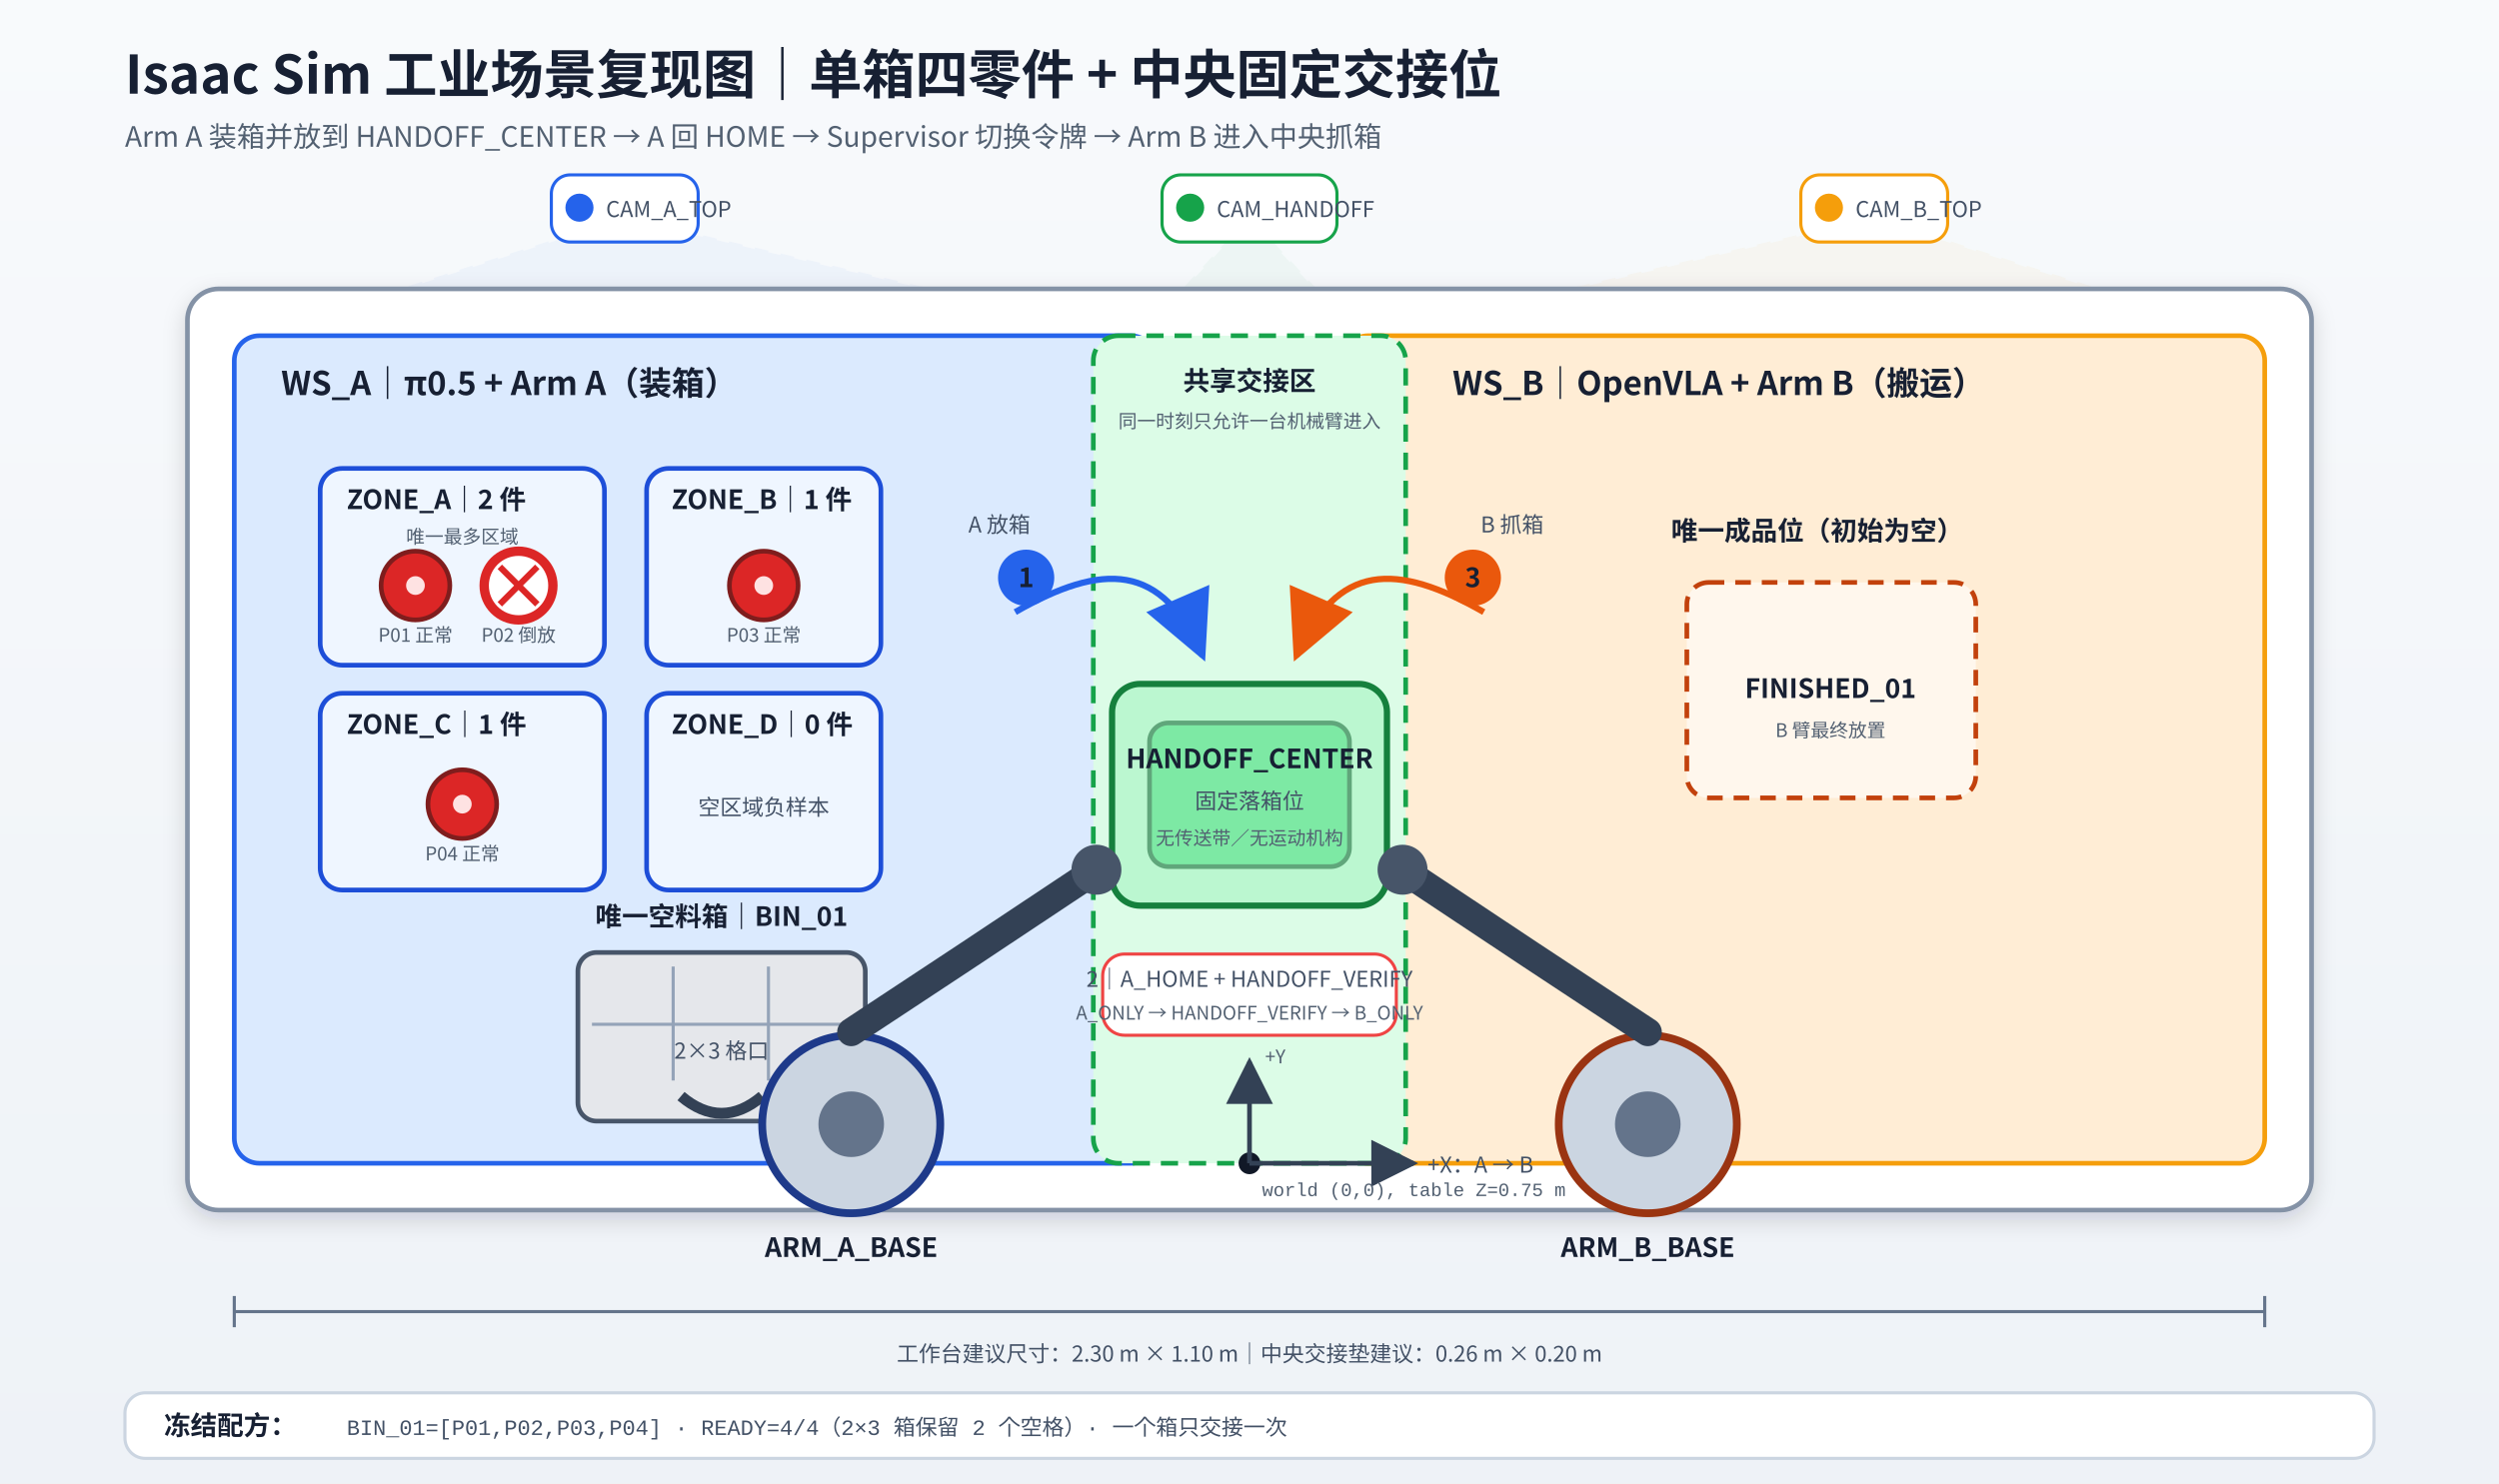
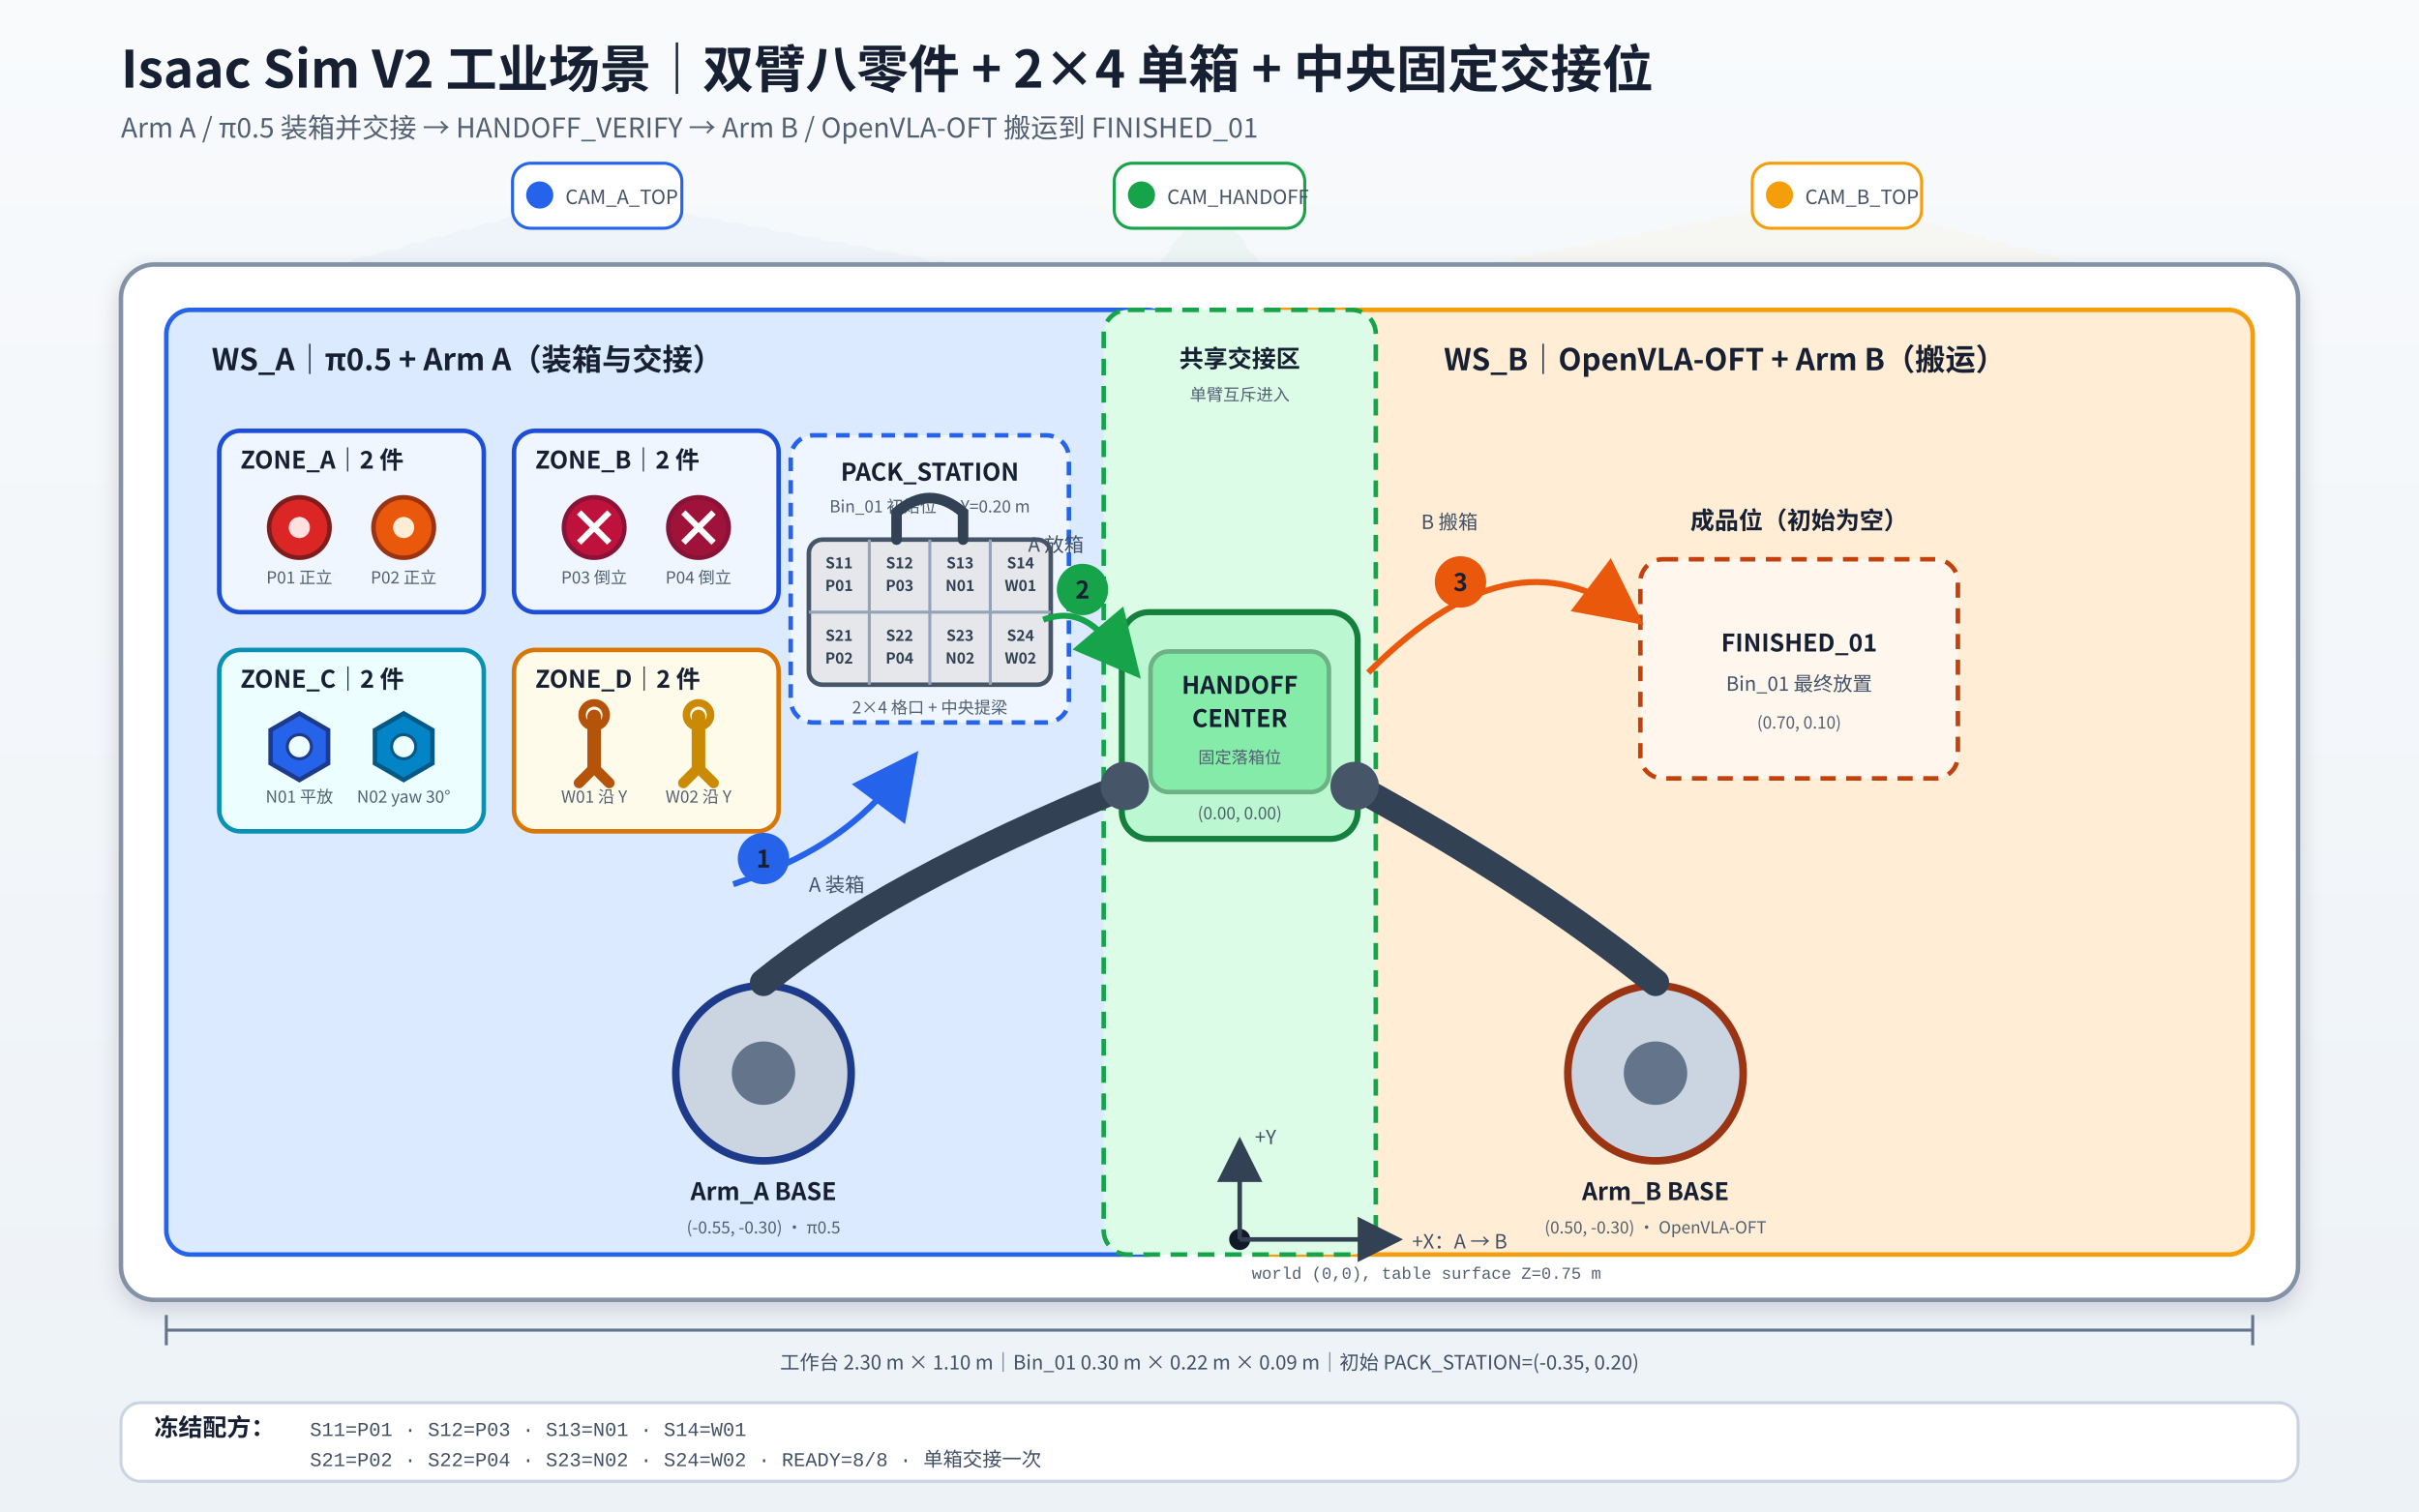
- <svg xmlns="http://www.w3.org/2000/svg" width="1600" height="950" viewBox="0 0 1600 950">
+ <svg xmlns="http://www.w3.org/2000/svg" width="1600" height="1000" viewBox="0 0 1600 1000">
  <defs>
    <linearGradient id="bg" x1="0" y1="0" x2="0" y2="1">
      <stop offset="0%" stop-color="#f8fafc" />
-       <stop offset="100%" stop-color="#eef2f7" />
+       <stop offset="100%" stop-color="#edf2f7" />
    </linearGradient>
    <marker id="arrowBlue" markerWidth="11" markerHeight="11" refX="10" refY="5.5" orient="auto">
      <path d="M0,0 L11,5.5 L0,11 Z" fill="#2563eb" />
+     </marker>
+     <marker id="arrowGreen" markerWidth="11" markerHeight="11" refX="10" refY="5.5" orient="auto">
+       <path d="M0,0 L11,5.5 L0,11 Z" fill="#16a34a" />
    </marker>
    <marker id="arrowOrange" markerWidth="11" markerHeight="11" refX="10" refY="5.5" orient="auto">
      <path d="M0,0 L11,5.5 L0,11 Z" fill="#ea580c" />
    </marker>
    <marker id="arrowDark" markerWidth="10" markerHeight="10" refX="9" refY="5" orient="auto">
      <path d="M0,0 L10,5 L0,10 Z" fill="#334155" />
    </marker>
    <filter id="shadow" x="-20%" y="-20%" width="140%" height="140%">
      <feDropShadow dx="0" dy="5" stdDeviation="7" flood-color="#0f172a" flood-opacity="0.15" />
    </filter>
    <style>
      text { font-family: "Microsoft YaHei", "Noto Sans CJK SC", Arial, sans-serif; fill: #172033; }
      .title { font-size: 34px; font-weight: 800; }
      .subtitle { font-size: 18px; fill: #526071; }
-       .section { font-size: 21px; font-weight: 800; }
-       .label { font-size: 17px; font-weight: 700; }
-       .small { font-size: 14px; fill: #435166; }
-       .tiny { font-size: 12px; fill: #526071; }
+       .section { font-size: 20px; font-weight: 800; }
+       .label { font-size: 16px; font-weight: 700; }
+       .small { font-size: 13px; fill: #435166; }
+       .tiny { font-size: 11px; fill: #526071; }
+       .slot { font-size: 10px; font-weight: 700; fill: #334155; }
      .mono { font-family: Consolas, "Courier New", monospace; }
    </style>
  </defs>
-   <rect width="1600" height="950" fill="url(#bg)" />
-   <text x="80" y="60" class="title">Isaac Sim 工业场景复现图｜单箱四零件 + 中央固定交接位</text>
-   <text x="80" y="94" class="subtitle">Arm A 装箱并放到 HANDOFF_CENTER → A 回 HOME → Supervisor 切换令牌 → Arm B 进入中央抓箱</text>
-   <path d="M400 140 L165 215 L165 700 L720 700 L720 215 Z" fill="#2563eb" opacity="0.04" stroke="#2563eb" stroke-width="2" stroke-dasharray="9 8" />
-   <path d="M800 140 L675 275 L675 610 L925 610 L925 275 Z" fill="#16a34a" opacity="0.04" stroke="#16a34a" stroke-width="2" stroke-dasharray="9 8" />
-   <path d="M1200 140 L880 215 L880 700 L1435 700 L1435 215 Z" fill="#f59e0b" opacity="0.04" stroke="#f59e0b" stroke-width="2" stroke-dasharray="9 8" />
-   <g transform="translate(353,112)">
-     <rect width="94" height="43" rx="12" fill="#fff" stroke="#2563eb" stroke-width="2" />
+   <rect width="1600" height="1000" fill="url(#bg)" />
+   <text x="80" y="58" class="title">Isaac Sim V2 工业场景｜双臂八零件 + 2×4 单箱 + 中央固定交接位</text>
+   <text x="80" y="91" class="subtitle">Arm A / π0.5 装箱并交接 → HANDOFF_VERIFY → Arm B / OpenVLA-OFT 搬运到 FINISHED_01</text>
+   <path d="M390 130 L115 205 L115 815 L790 815 L790 205 Z" fill="#2563eb" opacity="0.035" stroke="#2563eb" stroke-width="2" stroke-dasharray="9 8" />
+   <path d="M800 130 L690 280 L690 650 L910 650 L910 280 Z" fill="#16a34a" opacity="0.04" stroke="#16a34a" stroke-width="2" stroke-dasharray="9 8" />
+   <path d="M1210 130 L835 205 L835 815 L1485 815 L1485 205 Z" fill="#f59e0b" opacity="0.035" stroke="#f59e0b" stroke-width="2" stroke-dasharray="9 8" />
+   <g transform="translate(339,108)">
+     <rect width="112" height="43" rx="12" fill="#fff" stroke="#2563eb" stroke-width="2" />
    <circle cx="18" cy="21" r="9" fill="#2563eb" />
    <text x="35" y="27" class="small">CAM_A_TOP</text>
  </g>
-   <g transform="translate(744,112)">
-     <rect width="112" height="43" rx="12" fill="#fff" stroke="#16a34a" stroke-width="2" />
+   <g transform="translate(737,108)">
+     <rect width="126" height="43" rx="12" fill="#fff" stroke="#16a34a" stroke-width="2" />
    <circle cx="18" cy="21" r="9" fill="#16a34a" />
    <text x="35" y="27" class="small">CAM_HANDOFF</text>
  </g>
-   <g transform="translate(1153,112)">
-     <rect width="94" height="43" rx="12" fill="#fff" stroke="#f59e0b" stroke-width="2" />
+   <g transform="translate(1159,108)">
+     <rect width="112" height="43" rx="12" fill="#fff" stroke="#f59e0b" stroke-width="2" />
    <circle cx="18" cy="21" r="9" fill="#f59e0b" />
    <text x="35" y="27" class="small">CAM_B_TOP</text>
  </g>
-   <rect x="120" y="185" width="1360" height="590" rx="20" fill="#fff" stroke="#8492a6" stroke-width="3" filter="url(#shadow)" />
-   <rect x="150" y="215" width="590" height="530" rx="16" fill="#dbeafe" stroke="#2563eb" stroke-width="3" />
-   <rect x="860" y="215" width="590" height="530" rx="16" fill="#ffedd5" stroke="#f59e0b" stroke-width="3" />
-   <rect x="700" y="215" width="200" height="530" rx="16" fill="#dcfce7" stroke="#16a34a" stroke-width="3" stroke-dasharray="11 7" />
-   <text x="180" y="253" class="section" fill="#1d4ed8">WS_A｜π0.5 + Arm A（装箱）</text>
-   <text x="930" y="253" class="section" fill="#c2410c">WS_B｜OpenVLA + Arm B（搬运）</text>
-   <text x="800" y="250" class="label" text-anchor="middle" fill="#166534">共享交接区</text>
-   <text x="800" y="274" class="tiny" text-anchor="middle">同一时刻只允许一台机械臂进入</text>
-   <g>
-     <rect x="205" y="300" width="182" height="126" rx="14" fill="#eff6ff" stroke="#1d4ed8" stroke-width="3" />
-     <text x="222" y="326" class="label">ZONE_A｜2 件</text>
-     <text x="296" y="348" class="tiny" text-anchor="middle">唯一最多区域</text>
-     <circle cx="266" cy="375" r="22" fill="#dc2626" stroke="#7f1d1d" stroke-width="3" />
-     <circle cx="266" cy="375" r="6" fill="#fee2e2" />
-     <text x="266" y="411" class="tiny" text-anchor="middle">P01 正常</text>
-     <circle cx="332" cy="375" r="22" fill="#fff" stroke="#dc2626" stroke-width="6" />
-     <path d="M320 363 L344 387 M344 363 L320 387" stroke="#dc2626" stroke-width="4" />
-     <text x="332" y="411" class="tiny" text-anchor="middle">P02 倒放</text>
-     <rect x="414" y="300" width="150" height="126" rx="14" fill="#eff6ff" stroke="#1d4ed8" stroke-width="3" />
-     <text x="430" y="326" class="label">ZONE_B｜1 件</text>
-     <circle cx="489" cy="375" r="22" fill="#dc2626" stroke="#7f1d1d" stroke-width="3" />
-     <circle cx="489" cy="375" r="6" fill="#fee2e2" />
-     <text x="489" y="411" class="tiny" text-anchor="middle">P03 正常</text>
-     <rect x="205" y="444" width="182" height="126" rx="14" fill="#eff6ff" stroke="#1d4ed8" stroke-width="3" />
-     <text x="222" y="470" class="label">ZONE_C｜1 件</text>
-     <circle cx="296" cy="515" r="22" fill="#dc2626" stroke="#7f1d1d" stroke-width="3" />
-     <circle cx="296" cy="515" r="6" fill="#fee2e2" />
-     <text x="296" y="551" class="tiny" text-anchor="middle">P04 正常</text>
-     <rect x="414" y="444" width="150" height="126" rx="14" fill="#eff6ff" stroke="#1d4ed8" stroke-width="3" />
-     <text x="430" y="470" class="label">ZONE_D｜0 件</text>
-     <text x="489" y="522" class="small" text-anchor="middle">空区域负样本</text>
+   <rect x="80" y="175" width="1440" height="685" rx="22" fill="#fff" stroke="#8492a6" stroke-width="3" filter="url(#shadow)" />
+   <rect x="110" y="205" width="665" height="625" rx="16" fill="#dbeafe" stroke="#2563eb" stroke-width="3" />
+   <rect x="825" y="205" width="665" height="625" rx="16" fill="#ffedd5" stroke="#f59e0b" stroke-width="3" />
+   <rect x="730" y="205" width="180" height="625" rx="16" fill="#dcfce7" stroke="#16a34a" stroke-width="3" stroke-dasharray="11 7" />
+   <text x="140" y="245" class="section" fill="#1d4ed8">WS_A｜π0.5 + Arm A（装箱与交接）</text>
+   <text x="955" y="245" class="section" fill="#c2410c">WS_B｜OpenVLA-OFT + Arm B（搬运）</text>
+   <text x="820" y="243" class="label" text-anchor="middle" fill="#166534">共享交接区</text>
+   <text x="820" y="265" class="tiny" text-anchor="middle">单臂互斥进入</text>
+   <g transform="translate(145,285)">
+     <rect width="175" height="120" rx="14" fill="#eff6ff" stroke="#1d4ed8" stroke-width="3" />
+     <text x="14" y="25" class="label">ZONE_A｜2 件</text>
+     <circle cx="53" cy="64" r="20" fill="#dc2626" stroke="#7f1d1d" stroke-width="3" />
+     <circle cx="53" cy="64" r="7" fill="#fee2e2" />
+     <circle cx="122" cy="64" r="20" fill="#ea580c" stroke="#9a3412" stroke-width="3" />
+     <circle cx="122" cy="64" r="7" fill="#ffedd5" />
+     <text x="53" y="101" class="tiny" text-anchor="middle">P01 正立</text>
+     <text x="122" y="101" class="tiny" text-anchor="middle">P02 正立</text>
  </g>
-   <g transform="translate(370,610)">
-     <text x="92" y="-17" class="label" text-anchor="middle">唯一空料箱｜BIN_01</text>
-     <rect width="184" height="108" rx="12" fill="#e5e7eb" stroke="#475569" stroke-width="3" />
-     <path d="M61 9V82 M122 9V82 M9 46H175" stroke="#94a3b8" stroke-width="2" />
-     <path d="M66 92 Q92 114 118 92" fill="none" stroke="#334155" stroke-width="7" />
-     <text x="92" y="68" class="small" text-anchor="middle">2×3 格口</text>
+   <g transform="translate(340,285)">
+     <rect width="175" height="120" rx="14" fill="#eff6ff" stroke="#1d4ed8" stroke-width="3" />
+     <text x="14" y="25" class="label">ZONE_B｜2 件</text>
+     <circle cx="53" cy="64" r="20" fill="#be123c" stroke="#881337" stroke-width="3" />
+     <path d="M43 54 L63 74 M63 54 L43 74" stroke="#fff" stroke-width="4" />
+     <circle cx="122" cy="64" r="20" fill="#9f1239" stroke="#881337" stroke-width="3" />
+     <path d="M112 54 L132 74 M132 54 L112 74" stroke="#fff" stroke-width="4" />
+     <text x="53" y="101" class="tiny" text-anchor="middle">P03 倒立</text>
+     <text x="122" y="101" class="tiny" text-anchor="middle">P04 倒立</text>
+   </g>
+   <g transform="translate(145,430)">
+     <rect width="175" height="120" rx="14" fill="#ecfeff" stroke="#0891b2" stroke-width="3" />
+     <text x="14" y="25" class="label">ZONE_C｜2 件</text>
+     <polygon points="53,42 72,53 72,75 53,86 34,75 34,53" fill="#2563eb" stroke="#1e3a8a" stroke-width="3" />
+     <circle cx="53" cy="64" r="8" fill="#ecfeff" stroke="#1e3a8a" stroke-width="2" />
+     <polygon points="122,42 141,53 141,75 122,86 103,75 103,53" fill="#0284c7" stroke="#075985" stroke-width="3" />
+     <circle cx="122" cy="64" r="8" fill="#ecfeff" stroke="#075985" stroke-width="2" />
+     <text x="53" y="101" class="tiny" text-anchor="middle">N01 平放</text>
+     <text x="122" y="101" class="tiny" text-anchor="middle">N02 yaw 30°</text>
+   </g>
+   <g transform="translate(340,430)">
+     <rect width="175" height="120" rx="14" fill="#fffbeb" stroke="#d97706" stroke-width="3" />
+     <text x="14" y="25" class="label">ZONE_D｜2 件</text>
+     <g transform="translate(53,64) rotate(90)">
+       <path d="M-20 0 H14" stroke="#b45309" stroke-width="9" stroke-linecap="round" />
+       <path d="M14 0 L24 -10 M14 0 L24 10" stroke="#b45309" stroke-width="7" stroke-linecap="round" />
+       <circle cx="-21" cy="0" r="8" fill="none" stroke="#b45309" stroke-width="5" />
+     </g>
+     <g transform="translate(122,64) rotate(90)">
+       <path d="M-20 0 H14" stroke="#ca8a04" stroke-width="9" stroke-linecap="round" />
+       <path d="M14 0 L24 -10 M14 0 L24 10" stroke="#ca8a04" stroke-width="7" stroke-linecap="round" />
+       <circle cx="-21" cy="0" r="8" fill="none" stroke="#ca8a04" stroke-width="5" />
+     </g>
+     <text x="53" y="101" class="tiny" text-anchor="middle">W01 沿 Y</text>
+     <text x="122" y="101" class="tiny" text-anchor="middle">W02 沿 Y</text>
+   </g>
+   <g transform="translate(535,300)">
+     <rect x="-12" y="-12" width="184" height="190" rx="15" fill="#eff6ff" stroke="#2563eb" stroke-width="3" stroke-dasharray="9 6" />
+     <text x="80" y="18" class="label" text-anchor="middle">PACK_STATION</text>
+     <text x="80" y="39" class="tiny" text-anchor="middle">Bin_01 初始位 · Y=0.20 m</text>
+     <rect x="0" y="57" width="160" height="96" rx="9" fill="#e5e7eb" stroke="#475569" stroke-width="3" />
+     <path d="M40 57V153 M80 57V153 M120 57V153 M0 105H160" stroke="#94a3b8" stroke-width="2" />
+     <text x="20" y="76" class="slot" text-anchor="middle">S11</text>
+     <text x="20" y="91" class="slot" text-anchor="middle">P01</text>
+     <text x="60" y="76" class="slot" text-anchor="middle">S12</text>
+     <text x="60" y="91" class="slot" text-anchor="middle">P03</text>
+     <text x="100" y="76" class="slot" text-anchor="middle">S13</text>
+     <text x="100" y="91" class="slot" text-anchor="middle">N01</text>
+     <text x="140" y="76" class="slot" text-anchor="middle">S14</text>
+     <text x="140" y="91" class="slot" text-anchor="middle">W01</text>
+     <text x="20" y="124" class="slot" text-anchor="middle">S21</text>
+     <text x="20" y="139" class="slot" text-anchor="middle">P02</text>
+     <text x="60" y="124" class="slot" text-anchor="middle">S22</text>
+     <text x="60" y="139" class="slot" text-anchor="middle">P04</text>
+     <text x="100" y="124" class="slot" text-anchor="middle">S23</text>
+     <text x="100" y="139" class="slot" text-anchor="middle">N02</text>
+     <text x="140" y="124" class="slot" text-anchor="middle">S24</text>
+     <text x="140" y="139" class="slot" text-anchor="middle">W02</text>
+     <path d="M58 57 V39 Q80 20 102 39 V57" fill="none" stroke="#334155" stroke-width="7" stroke-linecap="round" />
+     <text x="80" y="172" class="tiny" text-anchor="middle">2×4 格口 + 中央提梁</text>
  </g>
  <g>
-     <rect x="712" y="438" width="176" height="142" rx="18" fill="#bbf7d0" stroke="#15803d" stroke-width="4" />
-     <rect x="736" y="463" width="128" height="92" rx="12" fill="#4ade80" opacity="0.55" stroke="#166534" stroke-width="3" />
-     <text x="800" y="492" class="label" text-anchor="middle">HANDOFF_CENTER</text>
-     <text x="800" y="518" class="small" text-anchor="middle">固定落箱位</text>
-     <text x="800" y="541" class="tiny" text-anchor="middle">无传送带／无运动机构</text>
+     <rect x="742" y="405" width="156" height="150" rx="18" fill="#bbf7d0" stroke="#15803d" stroke-width="4" />
+     <rect x="761" y="431" width="118" height="93" rx="12" fill="#4ade80" opacity="0.48" stroke="#166534" stroke-width="3" />
+     <text x="820" y="459" class="label" text-anchor="middle">HANDOFF</text>
+     <text x="820" y="481" class="label" text-anchor="middle">CENTER</text>
+     <text x="820" y="505" class="tiny" text-anchor="middle">固定落箱位</text>
+     <text x="820" y="542" class="tiny" text-anchor="middle">(0.00, 0.00)</text>
  </g>
  <g>
-     <text x="1070" y="346" class="label">唯一成品位（初始为空）</text>
-     <rect x="1080" y="373" width="185" height="138" rx="14" fill="#fff7ed" stroke="#c2410c" stroke-width="3" stroke-dasharray="10 7" />
-     <text x="1172" y="447" class="label" text-anchor="middle">FINISHED_01</text>
-     <text x="1172" y="472" class="tiny" text-anchor="middle">B 臂最终放置</text>
+     <text x="1190" y="350" class="label" text-anchor="middle">成品位（初始为空）</text>
+     <rect x="1085" y="370" width="210" height="145" rx="15" fill="#fff7ed" stroke="#c2410c" stroke-width="3" stroke-dasharray="10 7" />
+     <text x="1190" y="431" class="label" text-anchor="middle">FINISHED_01</text>
+     <text x="1190" y="457" class="small" text-anchor="middle">Bin_01 最终放置</text>
+     <text x="1190" y="482" class="tiny" text-anchor="middle">(0.70, 0.10)</text>
  </g>
  <g>
-     <circle cx="545" cy="720" r="57" fill="#cbd5e1" stroke="#1e3a8a" stroke-width="5" />
-     <circle cx="545" cy="720" r="21" fill="#64748b" />
-     <path d="M545 661 Q615 615 702 557" fill="none" stroke="#334155" stroke-width="18" stroke-linecap="round" />
-     <circle cx="702" cy="557" r="16" fill="#475569" />
-     <text x="545" y="805" class="label" text-anchor="middle">ARM_A_BASE</text>
-     <circle cx="1055" cy="720" r="57" fill="#cbd5e1" stroke="#9a3412" stroke-width="5" />
-     <circle cx="1055" cy="720" r="21" fill="#64748b" />
-     <path d="M1055 661 Q985 615 898 557" fill="none" stroke="#334155" stroke-width="18" stroke-linecap="round" />
-     <circle cx="898" cy="557" r="16" fill="#475569" />
-     <text x="1055" y="805" class="label" text-anchor="middle">ARM_B_BASE</text>
+     <circle cx="505" cy="710" r="58" fill="#cbd5e1" stroke="#1e3a8a" stroke-width="5" />
+     <circle cx="505" cy="710" r="21" fill="#64748b" />
+     <path d="M505 650 Q585 585 744 520" fill="none" stroke="#334155" stroke-width="18" stroke-linecap="round" />
+     <circle cx="744" cy="520" r="16" fill="#475569" />
+     <text x="505" y="794" class="label" text-anchor="middle">Arm_A BASE</text>
+     <text x="505" y="816" class="tiny" text-anchor="middle">(-0.55, -0.30) · π0.5</text>
+     <circle cx="1095" cy="710" r="58" fill="#cbd5e1" stroke="#9a3412" stroke-width="5" />
+     <circle cx="1095" cy="710" r="21" fill="#64748b" />
+     <path d="M1095 650 Q1015 585 896 520" fill="none" stroke="#334155" stroke-width="18" stroke-linecap="round" />
+     <circle cx="896" cy="520" r="16" fill="#475569" />
+     <text x="1095" y="794" class="label" text-anchor="middle">Arm_B BASE</text>
+     <text x="1095" y="816" class="tiny" text-anchor="middle">(0.50, -0.30) · OpenVLA-OFT</text>
  </g>
  <g>
-     <path d="M650 392 C706 360 744 360 770 420" fill="none" stroke="#2563eb" stroke-width="4" marker-end="url(#arrowBlue)" />
-     <circle cx="657" cy="370" r="18" fill="#2563eb" />
-     <text x="657" y="376" class="label" text-anchor="middle" fill="#fff">1</text>
-     <text x="620" y="341" class="small">A 放箱</text>
-     <rect x="706" y="611" width="188" height="52" rx="14" fill="#fff" stroke="#ef4444" stroke-width="2" />
-     <text x="800" y="632" class="small" text-anchor="middle">2｜A_HOME + HANDOFF_VERIFY</text>
-     <text x="800" y="653" class="tiny" text-anchor="middle">A_ONLY → HANDOFF_VERIFY → B_ONLY</text>
-     <path d="M950 392 C894 360 856 360 830 420" fill="none" stroke="#ea580c" stroke-width="4" marker-end="url(#arrowOrange)" />
-     <circle cx="943" cy="370" r="18" fill="#ea580c" />
-     <text x="943" y="376" class="label" text-anchor="middle" fill="#fff">3</text>
-     <text x="948" y="341" class="small">B 抓箱</text>
+     <path d="M485 585 C545 565 575 540 605 500" fill="none" stroke="#2563eb" stroke-width="4" marker-end="url(#arrowBlue)" />
+     <circle cx="505" cy="568" r="17" fill="#2563eb" />
+     <text x="505" y="574" class="label" text-anchor="middle" fill="#fff">1</text>
+     <text x="535" y="590" class="small">A 装箱</text>
+     <path d="M690 410 C718 400 730 420 752 446" fill="none" stroke="#16a34a" stroke-width="4" marker-end="url(#arrowGreen)" />
+     <circle cx="716" cy="390" r="17" fill="#16a34a" />
+     <text x="716" y="396" class="label" text-anchor="middle" fill="#fff">2</text>
+     <text x="680" y="365" class="small">A 放箱</text>
+     <path d="M905 445 C975 375 1030 370 1084 411" fill="none" stroke="#ea580c" stroke-width="4" marker-end="url(#arrowOrange)" />
+     <circle cx="966" cy="385" r="17" fill="#ea580c" />
+     <text x="966" y="391" class="label" text-anchor="middle" fill="#fff">3</text>
+     <text x="940" y="350" class="small">B 搬箱</text>
  </g>
  <g>
-     <circle cx="800" cy="745" r="7" fill="#111827" />
-     <path d="M800 745 H905" stroke="#334155" stroke-width="3" marker-end="url(#arrowDark)" />
-     <path d="M800 745 V680" stroke="#334155" stroke-width="3" marker-end="url(#arrowDark)" />
-     <text x="914" y="751" class="small">+X：A → B</text>
-     <text x="810" y="681" class="tiny">+Y</text>
-     <text x="808" y="766" class="tiny mono">world (0,0), table Z=0.75 m</text>
-     <path d="M150 840 H1450" stroke="#64748b" stroke-width="2" />
-     <path d="M150 830 V850 M1450 830 V850" stroke="#64748b" stroke-width="2" />
-     <text x="800" y="872" class="small" text-anchor="middle">工作台建议尺寸：2.30 m × 1.10 m｜中央交接垫建议：0.26 m × 0.20 m</text>
+     <circle cx="820" cy="820" r="7" fill="#111827" />
+     <path d="M820 820 H925" stroke="#334155" stroke-width="3" marker-end="url(#arrowDark)" />
+     <path d="M820 820 V755" stroke="#334155" stroke-width="3" marker-end="url(#arrowDark)" />
+     <text x="934" y="826" class="small">+X：A → B</text>
+     <text x="830" y="757" class="small">+Y</text>
+     <text x="828" y="846" class="tiny mono">world (0,0), table surface Z=0.75 m</text>
+     <path d="M110 880 H1490" stroke="#64748b" stroke-width="2" />
+     <path d="M110 870 V890 M1490 870 V890" stroke="#64748b" stroke-width="2" />
+     <text x="800" y="906" class="small" text-anchor="middle">工作台 2.30 m × 1.10 m｜Bin_01 0.30 m × 0.22 m × 0.09 m｜初始 PACK_STATION=(-0.35, 0.20)</text>
  </g>
-   <g transform="translate(80,892)">
-     <rect width="1440" height="42" rx="13" fill="#fff" stroke="#cbd5e1" stroke-width="2" />
-     <text x="25" y="27" class="label">冻结配方：</text>
-     <text x="142" y="27" class="small mono">BIN_01=[P01,P02,P03,P04] · READY=4/4（2×3 箱保留 2 个空格）· 一个箱只交接一次</text>
+   <g transform="translate(80,928)">
+     <rect width="1440" height="52" rx="13" fill="#fff" stroke="#cbd5e1" stroke-width="2" />
+     <text x="22" y="22" class="label">冻结配方：</text>
+     <text x="125" y="22" class="small mono">S11=P01 · S12=P03 · S13=N01 · S14=W01</text>
+     <text x="125" y="42" class="small mono">S21=P02 · S22=P04 · S23=N02 · S24=W02 · READY=8/8 · 单箱交接一次</text>
  </g>
</svg>
